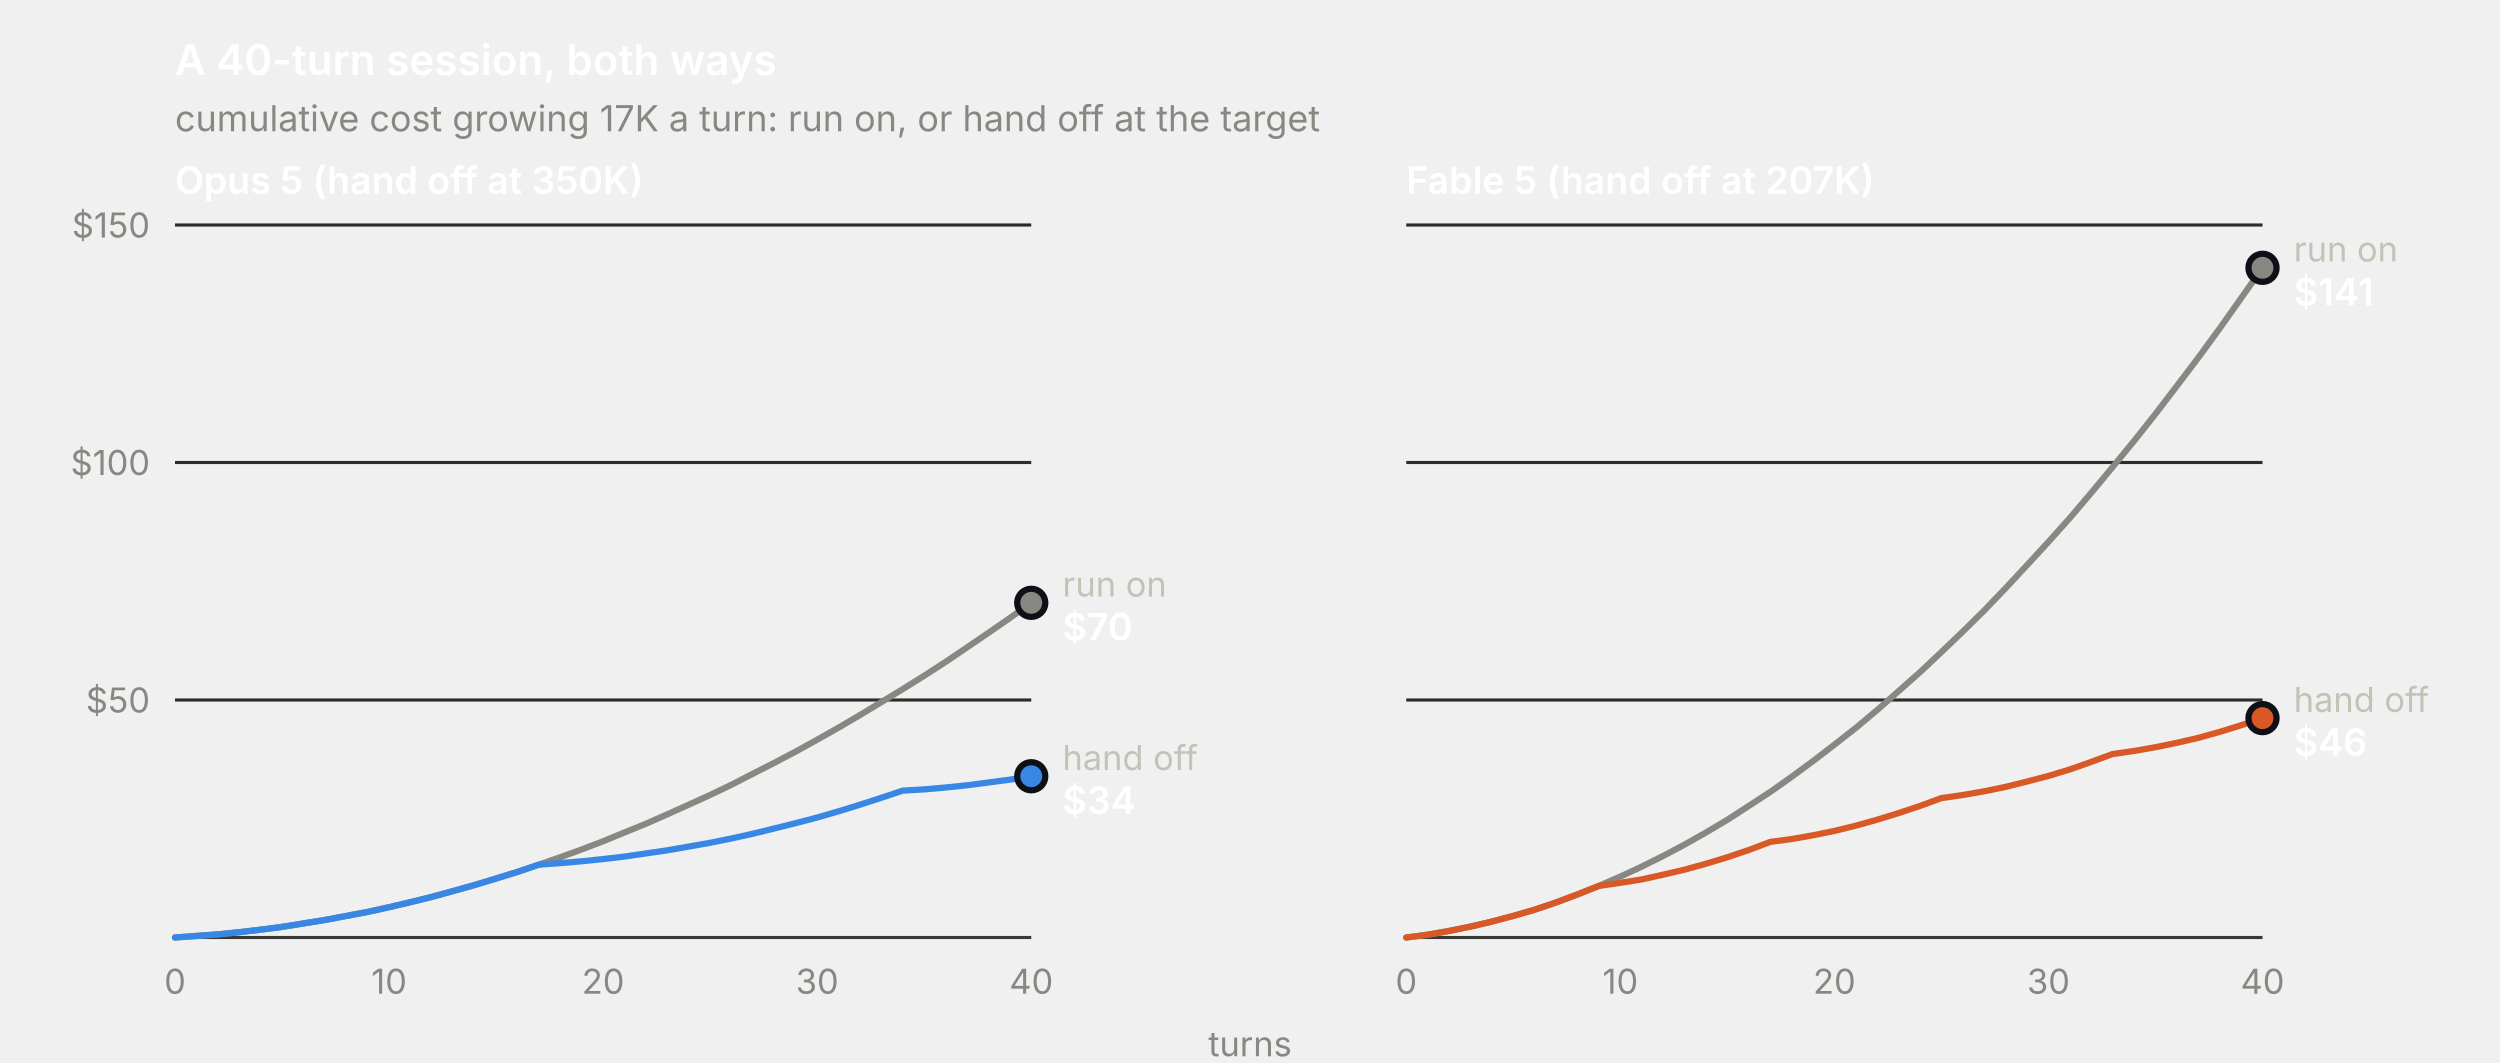
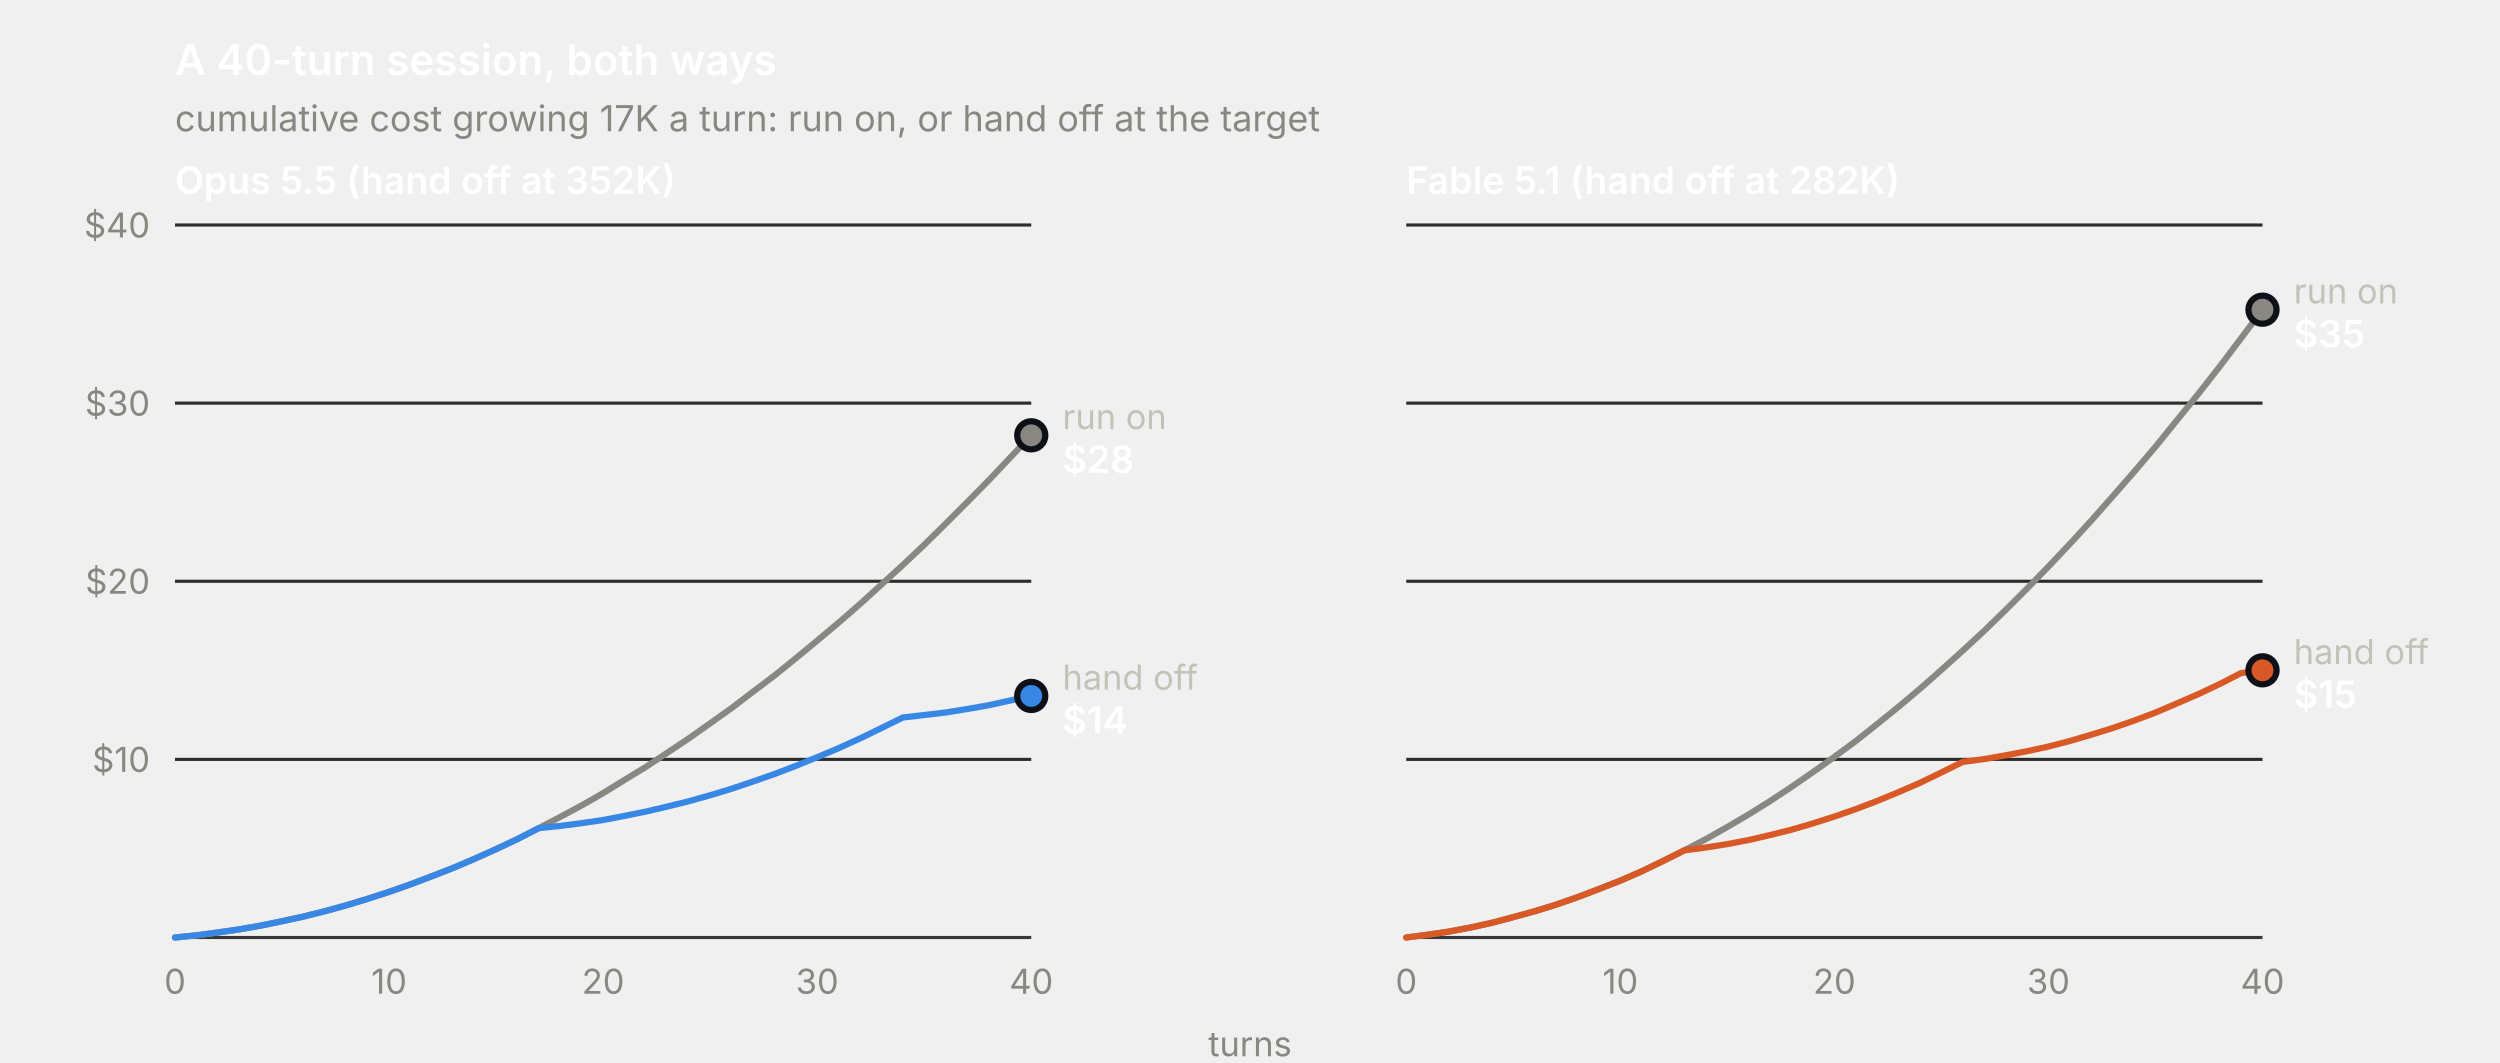
<svg xmlns="http://www.w3.org/2000/svg" width="800" height="340" viewBox="0 0 800 340" font-family="system-ui, -apple-system, Segoe UI, sans-serif">
  <text x="56" y="24" fill="#ffffff" font-size="13.5" text-anchor="start" font-weight="600">A 40-turn session, both ways</text>
  <text x="56" y="42" fill="#898781" font-size="11.5" text-anchor="start">cumulative cost growing 17K a turn: run on, or hand off at the target</text>
-   <text x="56" y="62" fill="#ffffff" font-size="12" text-anchor="start" font-weight="600">Opus 5  (hand off at 350K)</text>
-   <line x1="56" y1="224" x2="330" y2="224" stroke="#2c2c2a" stroke-width="1" />
-   <line x1="56" y1="148" x2="330" y2="148" stroke="#2c2c2a" stroke-width="1" />
+   <text x="56" y="62" fill="#ffffff" font-size="12" text-anchor="start" font-weight="600">Opus 5.5  (hand off at 352K)</text>
+   <line x1="56" y1="243" x2="330" y2="243" stroke="#2c2c2a" stroke-width="1" />
+   <line x1="56" y1="186" x2="330" y2="186" stroke="#2c2c2a" stroke-width="1" />
+   <line x1="56" y1="129" x2="330" y2="129" stroke="#2c2c2a" stroke-width="1" />
  <line x1="56" y1="72" x2="330" y2="72" stroke="#2c2c2a" stroke-width="1" />
  <line x1="56" y1="300" x2="330" y2="300" stroke="#383835" stroke-width="1" />
  <text x="56" y="318" fill="#898781" font-size="11" text-anchor="middle">0</text>
  <text x="124.5" y="318" fill="#898781" font-size="11" text-anchor="middle">10</text>
  <text x="193" y="318" fill="#898781" font-size="11" text-anchor="middle">20</text>
  <text x="261.5" y="318" fill="#898781" font-size="11" text-anchor="middle">30</text>
  <text x="330" y="318" fill="#898781" font-size="11" text-anchor="middle">40</text>
-   <polyline points="56,300 62.9,299.5 69.7,299 76.5,298.3 83.4,297.5 90.2,296.6 97.1,295.5 103.9,294.4 110.8,293.1 117.7,291.8 124.5,290.3 131.3,288.7 138.2,287 145.1,285.1 151.9,283.2 158.8,281.1 165.6,279 172.4,276.7 179.3,274.3 186.2,271.8 193,269.2 199.8,266.4 206.7,263.6 213.5,260.6 220.4,257.5 227.2,254.4 234.1,251.1 240.9,247.6 247.8,244.1 254.6,240.5 261.5,236.7 268.4,232.8 275.2,228.8 282,224.7 288.9,220.5 295.8,216.2 302.6,211.8 309.4,207.2 316.3,202.5 323.1,197.8 330,192.9" fill="none" stroke="#898781" stroke-width="2" stroke-linecap="round" stroke-linejoin="round" />
-   <polyline points="56,300 62.9,299.5 69.7,299 76.5,298.3 83.4,297.5 90.2,296.6 97.1,295.5 103.9,294.4 110.8,293.1 117.7,291.8 124.5,290.3 131.3,288.7 138.2,287 145.1,285.1 151.9,283.2 158.8,281.1 165.6,279 172.4,276.7 179.3,276.2 186.2,275.6 193,274.9 199.8,274.1 206.7,273.1 213.5,272.1 220.4,270.9 227.2,269.7 234.1,268.3 240.9,266.8 247.8,265.1 254.6,263.4 261.5,261.6 268.4,259.6 275.2,257.5 282,255.3 288.9,253 295.8,252.6 302.6,252 309.4,251.3 316.3,250.4 323.1,249.5 330,248.4" fill="none" stroke="#3987e5" stroke-width="2" stroke-linecap="round" stroke-linejoin="round" />
-   <circle cx="330" cy="192.9" r="4.5" fill="#898781" stroke="#0d1117" stroke-width="2" />
-   <circle cx="330" cy="248.4" r="4.5" fill="#3987e5" stroke="#0d1117" stroke-width="2" />
-   <text x="340" y="190.9" fill="#c3c2b7" font-size="11" text-anchor="start">run on</text>
-   <text x="340" y="204.9" fill="#ffffff" font-size="12" text-anchor="start" font-weight="600">$70</text>
-   <text x="340" y="246.4" fill="#c3c2b7" font-size="11" text-anchor="start">hand off</text>
-   <text x="340" y="260.4" fill="#ffffff" font-size="12" text-anchor="start" font-weight="600">$34</text>
-   <text x="450" y="62" fill="#ffffff" font-size="12" text-anchor="start" font-weight="600">Fable 5  (hand off at 207K)</text>
-   <line x1="450" y1="224" x2="724" y2="224" stroke="#2c2c2a" stroke-width="1" />
-   <line x1="450" y1="148" x2="724" y2="148" stroke="#2c2c2a" stroke-width="1" />
+   <polyline points="56,300 62.9,299.3 69.7,298.4 76.5,297.4 83.4,296.2 90.2,294.8 97.1,293.3 103.9,291.6 110.8,289.7 117.7,287.6 124.5,285.4 131.3,283 138.2,280.4 145.1,277.7 151.9,274.8 158.8,271.7 165.6,268.5 172.4,265 179.3,261.4 186.2,257.7 193,253.8 199.8,249.6 206.7,245.4 213.5,240.9 220.4,236.3 227.2,231.5 234.1,226.6 240.9,221.4 247.8,216.2 254.6,210.7 261.5,205 268.4,199.2 275.2,193.3 282,187.1 288.9,180.8 295.8,174.3 302.6,167.6 309.4,160.8 316.3,153.8 323.1,146.6 330,139.3" fill="none" stroke="#898781" stroke-width="2" stroke-linecap="round" stroke-linejoin="round" />
+   <polyline points="56,300 62.9,299.3 69.7,298.4 76.5,297.4 83.4,296.2 90.2,294.8 97.1,293.3 103.9,291.6 110.8,289.7 117.7,287.6 124.5,285.4 131.3,283 138.2,280.4 145.1,277.7 151.9,274.8 158.8,271.7 165.6,268.5 172.4,265 179.3,264.3 186.2,263.4 193,262.4 199.8,261.1 206.7,259.7 213.5,258.1 220.4,256.4 227.2,254.5 234.1,252.4 240.9,250.1 247.8,247.7 254.6,245.1 261.5,242.3 268.4,239.4 275.2,236.3 282,233 288.9,229.6 295.8,228.8 302.6,228 309.4,226.9 316.3,225.7 323.1,224.2 330,222.7" fill="none" stroke="#3987e5" stroke-width="2" stroke-linecap="round" stroke-linejoin="round" />
+   <circle cx="330" cy="139.3" r="4.5" fill="#898781" stroke="#0d1117" stroke-width="2" />
+   <circle cx="330" cy="222.7" r="4.5" fill="#3987e5" stroke="#0d1117" stroke-width="2" />
+   <text x="340" y="137.3" fill="#c3c2b7" font-size="11" text-anchor="start">run on</text>
+   <text x="340" y="151.3" fill="#ffffff" font-size="12" text-anchor="start" font-weight="600">$28</text>
+   <text x="340" y="220.7" fill="#c3c2b7" font-size="11" text-anchor="start">hand off</text>
+   <text x="340" y="234.7" fill="#ffffff" font-size="12" text-anchor="start" font-weight="600">$14</text>
+   <text x="450" y="62" fill="#ffffff" font-size="12" text-anchor="start" font-weight="600">Fable 5.1  (hand off at 282K)</text>
+   <line x1="450" y1="243" x2="724" y2="243" stroke="#2c2c2a" stroke-width="1" />
+   <line x1="450" y1="186" x2="724" y2="186" stroke="#2c2c2a" stroke-width="1" />
+   <line x1="450" y1="129" x2="724" y2="129" stroke="#2c2c2a" stroke-width="1" />
  <line x1="450" y1="72" x2="724" y2="72" stroke="#2c2c2a" stroke-width="1" />
  <line x1="450" y1="300" x2="724" y2="300" stroke="#383835" stroke-width="1" />
  <text x="450" y="318" fill="#898781" font-size="11" text-anchor="middle">0</text>
  <text x="518.5" y="318" fill="#898781" font-size="11" text-anchor="middle">10</text>
  <text x="587" y="318" fill="#898781" font-size="11" text-anchor="middle">20</text>
  <text x="655.5" y="318" fill="#898781" font-size="11" text-anchor="middle">30</text>
  <text x="724" y="318" fill="#898781" font-size="11" text-anchor="middle">40</text>
-   <polyline points="450,300 456.9,299.1 463.7,297.9 470.6,296.5 477.4,294.9 484.2,293.1 491.1,291.1 497.9,288.8 504.8,286.2 511.6,283.5 518.5,280.5 525.4,277.3 532.2,273.9 539,270.3 545.9,266.4 552.8,262.3 559.6,257.9 566.5,253.4 573.3,248.6 580.1,243.6 587,238.3 593.9,232.9 600.7,227.2 607.5,221.2 614.4,215.1 621.2,208.7 628.1,202.1 635,195.3 641.8,188.2 648.6,180.9 655.5,173.4 662.4,165.7 669.2,157.7 676,149.5 682.9,141.1 689.8,132.4 696.6,123.5 703.5,114.4 710.3,105.1 717.1,95.5 724,85.7" fill="none" stroke="#898781" stroke-width="2" stroke-linecap="round" stroke-linejoin="round" />
-   <polyline points="450,300 456.9,299.1 463.7,297.9 470.6,296.5 477.4,294.9 484.2,293.1 491.1,291.1 497.9,288.8 504.8,286.2 511.6,283.5 518.5,282.5 525.4,281.4 532.2,279.9 539,278.3 545.9,276.4 552.8,274.3 559.6,272 566.5,269.4 573.3,268.5 580.1,267.3 587,265.9 593.9,264.2 600.7,262.3 607.5,260.2 614.4,257.9 621.2,255.4 628.1,254.4 635,253.2 641.8,251.8 648.6,250.1 655.5,248.3 662.4,246.2 669.2,243.8 676,241.3 682.9,240.3 689.8,239.1 696.6,237.7 703.5,236.1 710.3,234.2 717.1,232.1 724,229.8" fill="none" stroke="#d95926" stroke-width="2" stroke-linecap="round" stroke-linejoin="round" />
-   <circle cx="724" cy="85.7" r="4.5" fill="#898781" stroke="#0d1117" stroke-width="2" />
-   <circle cx="724" cy="229.8" r="4.5" fill="#d95926" stroke="#0d1117" stroke-width="2" />
-   <text x="734" y="83.7" fill="#c3c2b7" font-size="11" text-anchor="start">run on</text>
-   <text x="734" y="97.7" fill="#ffffff" font-size="12" text-anchor="start" font-weight="600">$141</text>
-   <text x="734" y="227.8" fill="#c3c2b7" font-size="11" text-anchor="start">hand off</text>
-   <text x="734" y="241.8" fill="#ffffff" font-size="12" text-anchor="start" font-weight="600">$46</text>
-   <text x="48" y="228" fill="#898781" font-size="11" text-anchor="end">$50</text>
-   <text x="48" y="152" fill="#898781" font-size="11" text-anchor="end">$100</text>
-   <text x="48" y="76" fill="#898781" font-size="11" text-anchor="end">$150</text>
+   <polyline points="450,300 456.9,299.1 463.7,298.1 470.6,296.8 477.4,295.3 484.2,293.5 491.1,291.6 497.9,289.5 504.8,287.1 511.6,284.5 518.5,281.8 525.4,278.8 532.2,275.5 539,272.1 545.9,268.5 552.8,264.6 559.6,260.6 566.5,256.3 573.3,251.8 580.1,247.1 587,242.2 593.9,237.1 600.7,231.7 607.5,226.2 614.4,220.4 621.2,214.4 628.1,208.2 635,201.8 641.8,195.2 648.6,188.4 655.5,181.3 662.4,174 669.2,166.6 676,158.9 682.9,151 689.8,142.9 696.6,134.5 703.5,126 710.3,117.3 717.1,108.3 724,99.1" fill="none" stroke="#898781" stroke-width="2" stroke-linecap="round" stroke-linejoin="round" />
+   <polyline points="450,300 456.9,299.1 463.7,298.1 470.6,296.8 477.4,295.3 484.2,293.5 491.1,291.6 497.9,289.5 504.8,287.1 511.6,284.5 518.5,281.8 525.4,278.8 532.2,275.5 539,272.1 545.9,271.2 552.8,270.1 559.6,268.8 566.5,267.2 573.3,265.5 580.1,263.5 587,261.3 593.9,258.9 600.7,256.3 607.5,253.5 614.4,250.5 621.2,247.2 628.1,243.8 635,242.9 641.8,241.7 648.6,240.4 655.5,238.9 662.4,237.1 669.2,235.1 676,233 682.9,230.6 689.8,228 696.6,225.1 703.5,222.1 710.3,218.9 717.1,215.4 724,214.5" fill="none" stroke="#d95926" stroke-width="2" stroke-linecap="round" stroke-linejoin="round" />
+   <circle cx="724" cy="99.1" r="4.5" fill="#898781" stroke="#0d1117" stroke-width="2" />
+   <circle cx="724" cy="214.5" r="4.5" fill="#d95926" stroke="#0d1117" stroke-width="2" />
+   <text x="734" y="97.1" fill="#c3c2b7" font-size="11" text-anchor="start">run on</text>
+   <text x="734" y="111.1" fill="#ffffff" font-size="12" text-anchor="start" font-weight="600">$35</text>
+   <text x="734" y="212.5" fill="#c3c2b7" font-size="11" text-anchor="start">hand off</text>
+   <text x="734" y="226.5" fill="#ffffff" font-size="12" text-anchor="start" font-weight="600">$15</text>
+   <text x="48" y="247" fill="#898781" font-size="11" text-anchor="end">$10</text>
+   <text x="48" y="190" fill="#898781" font-size="11" text-anchor="end">$20</text>
+   <text x="48" y="133" fill="#898781" font-size="11" text-anchor="end">$30</text>
+   <text x="48" y="76" fill="#898781" font-size="11" text-anchor="end">$40</text>
  <text x="400" y="338" fill="#898781" font-size="11" text-anchor="middle">turns</text>
</svg>
